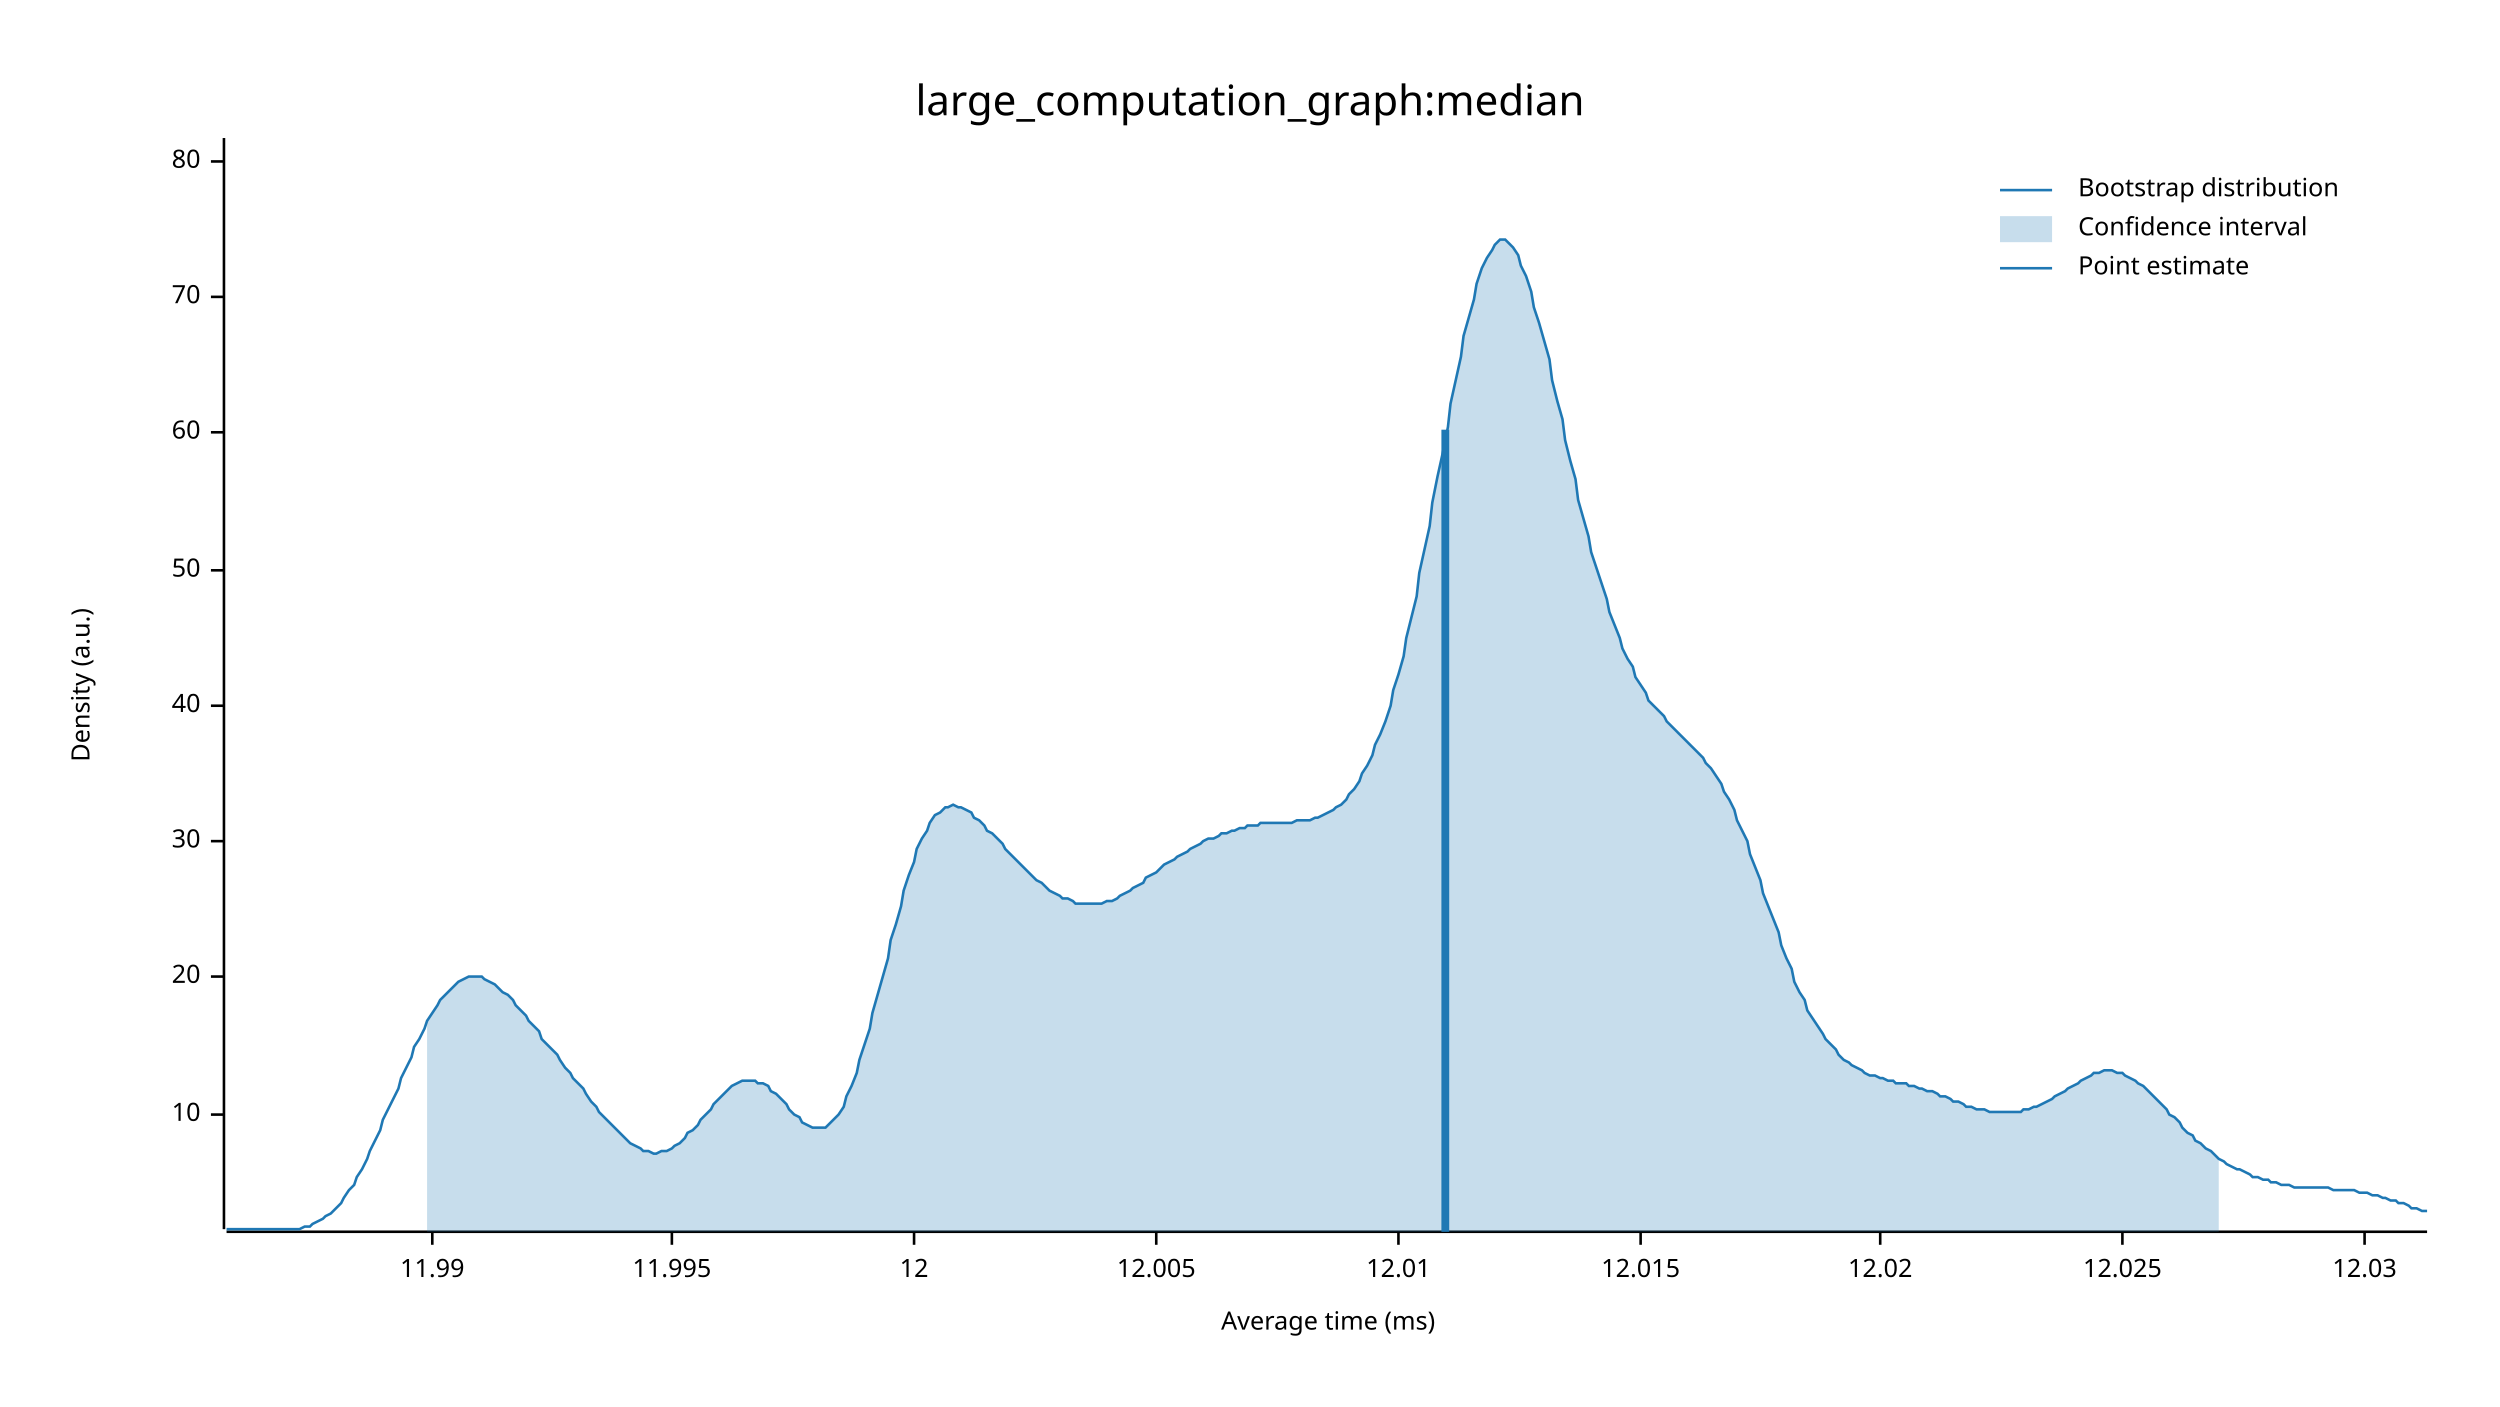
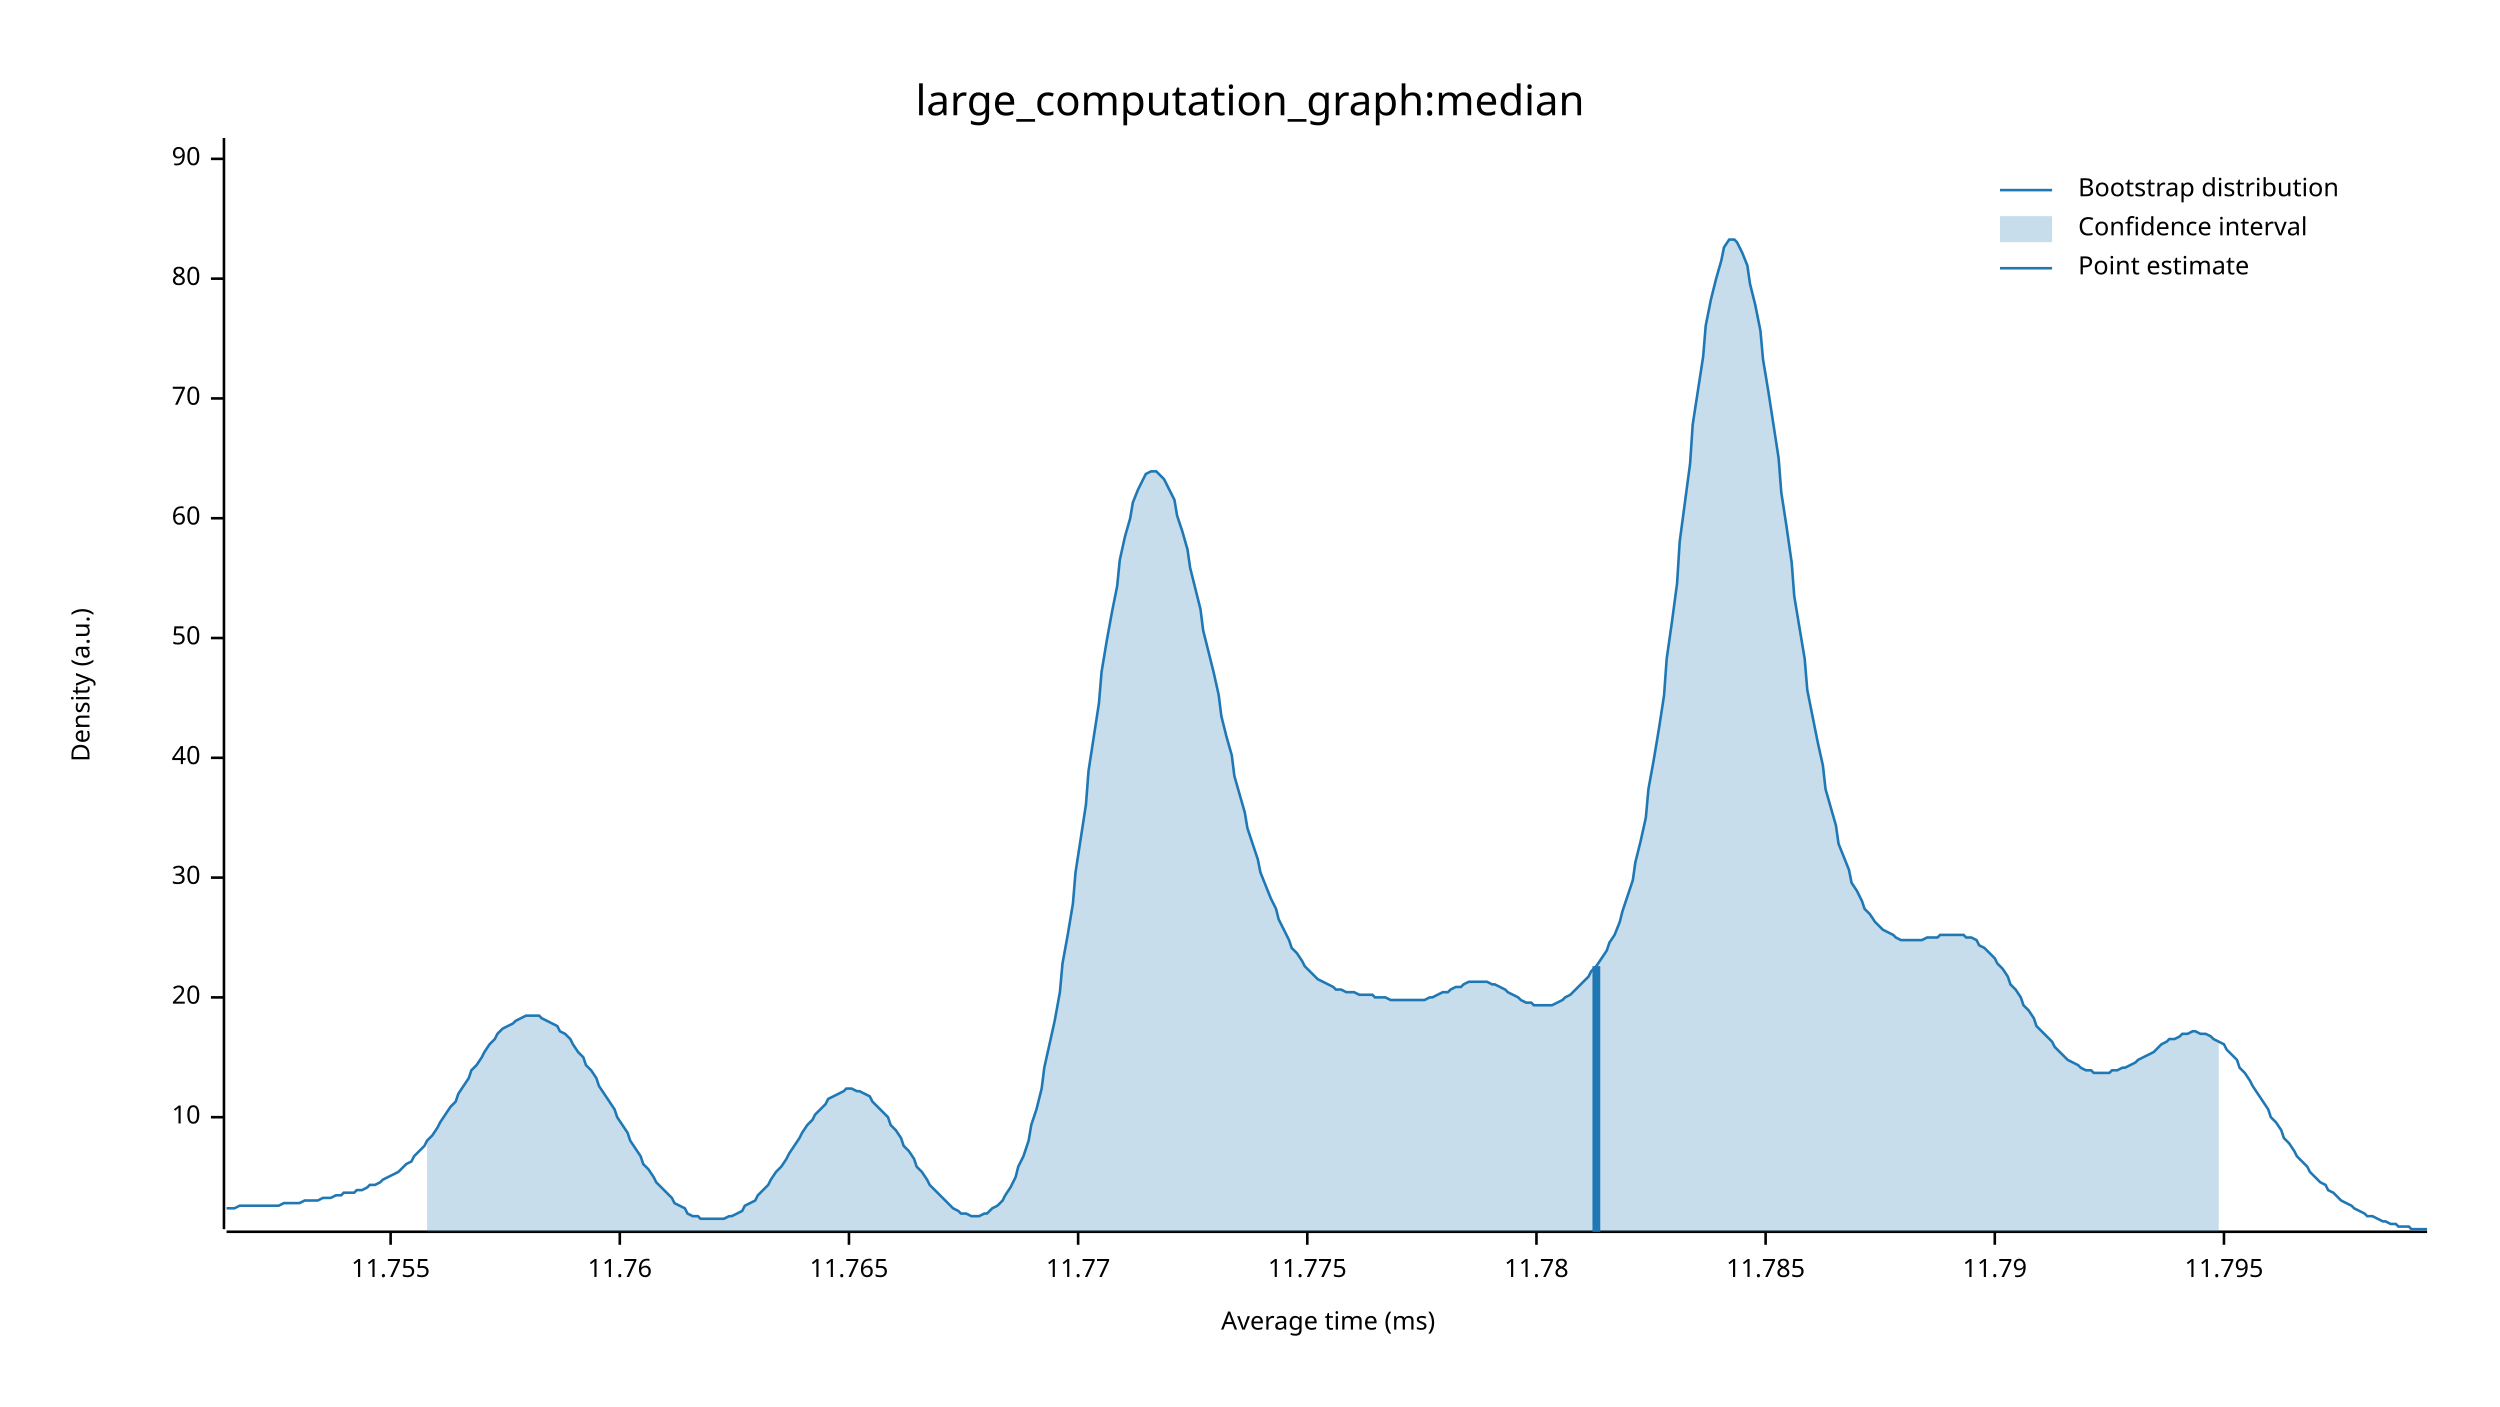
<svg xmlns="http://www.w3.org/2000/svg" width="960" height="540" viewBox="0 0 960 540">
  <text x="480" y="32" dy="0.76em" text-anchor="middle" font-family="sans-serif" font-size="16.129" opacity="1" fill="#000000">
large_computation_graph:median
</text>
  <text x="27" y="263" dy="0.76em" text-anchor="middle" font-family="sans-serif" font-size="9.677" opacity="1" fill="#000000" transform="rotate(270, 27, 263)">
Density (a.u.)
</text>
  <text x="510" y="513" dy="-0.5ex" text-anchor="middle" font-family="sans-serif" font-size="9.677" opacity="1" fill="#000000">
Average time (ms)
</text>
  <polyline fill="none" opacity="1" stroke="#000000" stroke-width="1" points="86,53 86,472 " />
-   <text x="77" y="428" dy="0.5ex" text-anchor="end" font-family="sans-serif" font-size="9.677" opacity="1" fill="#000000">
+   <text x="77" y="429" dy="0.5ex" text-anchor="end" font-family="sans-serif" font-size="9.677" opacity="1" fill="#000000">
10
</text>
-   <polyline fill="none" opacity="1" stroke="#000000" stroke-width="1" points="81,428 86,428 " />
-   <text x="77" y="375" dy="0.5ex" text-anchor="end" font-family="sans-serif" font-size="9.677" opacity="1" fill="#000000">
+   <polyline fill="none" opacity="1" stroke="#000000" stroke-width="1" points="81,429 86,429 " />
+   <text x="77" y="383" dy="0.5ex" text-anchor="end" font-family="sans-serif" font-size="9.677" opacity="1" fill="#000000">
20
</text>
-   <polyline fill="none" opacity="1" stroke="#000000" stroke-width="1" points="81,375 86,375 " />
-   <text x="77" y="323" dy="0.5ex" text-anchor="end" font-family="sans-serif" font-size="9.677" opacity="1" fill="#000000">
+   <polyline fill="none" opacity="1" stroke="#000000" stroke-width="1" points="81,383 86,383 " />
+   <text x="77" y="337" dy="0.5ex" text-anchor="end" font-family="sans-serif" font-size="9.677" opacity="1" fill="#000000">
30
</text>
-   <polyline fill="none" opacity="1" stroke="#000000" stroke-width="1" points="81,323 86,323 " />
-   <text x="77" y="271" dy="0.5ex" text-anchor="end" font-family="sans-serif" font-size="9.677" opacity="1" fill="#000000">
+   <polyline fill="none" opacity="1" stroke="#000000" stroke-width="1" points="81,337 86,337 " />
+   <text x="77" y="291" dy="0.5ex" text-anchor="end" font-family="sans-serif" font-size="9.677" opacity="1" fill="#000000">
40
</text>
-   <polyline fill="none" opacity="1" stroke="#000000" stroke-width="1" points="81,271 86,271 " />
-   <text x="77" y="219" dy="0.5ex" text-anchor="end" font-family="sans-serif" font-size="9.677" opacity="1" fill="#000000">
+   <polyline fill="none" opacity="1" stroke="#000000" stroke-width="1" points="81,291 86,291 " />
+   <text x="77" y="245" dy="0.5ex" text-anchor="end" font-family="sans-serif" font-size="9.677" opacity="1" fill="#000000">
50
</text>
-   <polyline fill="none" opacity="1" stroke="#000000" stroke-width="1" points="81,219 86,219 " />
-   <text x="77" y="166" dy="0.5ex" text-anchor="end" font-family="sans-serif" font-size="9.677" opacity="1" fill="#000000">
+   <polyline fill="none" opacity="1" stroke="#000000" stroke-width="1" points="81,245 86,245 " />
+   <text x="77" y="199" dy="0.5ex" text-anchor="end" font-family="sans-serif" font-size="9.677" opacity="1" fill="#000000">
60
</text>
-   <polyline fill="none" opacity="1" stroke="#000000" stroke-width="1" points="81,166 86,166 " />
-   <text x="77" y="114" dy="0.5ex" text-anchor="end" font-family="sans-serif" font-size="9.677" opacity="1" fill="#000000">
+   <polyline fill="none" opacity="1" stroke="#000000" stroke-width="1" points="81,199 86,199 " />
+   <text x="77" y="153" dy="0.5ex" text-anchor="end" font-family="sans-serif" font-size="9.677" opacity="1" fill="#000000">
70
</text>
-   <polyline fill="none" opacity="1" stroke="#000000" stroke-width="1" points="81,114 86,114 " />
-   <text x="77" y="62" dy="0.5ex" text-anchor="end" font-family="sans-serif" font-size="9.677" opacity="1" fill="#000000">
+   <polyline fill="none" opacity="1" stroke="#000000" stroke-width="1" points="81,153 86,153 " />
+   <text x="77" y="107" dy="0.5ex" text-anchor="end" font-family="sans-serif" font-size="9.677" opacity="1" fill="#000000">
80
</text>
-   <polyline fill="none" opacity="1" stroke="#000000" stroke-width="1" points="81,62 86,62 " />
+   <polyline fill="none" opacity="1" stroke="#000000" stroke-width="1" points="81,107 86,107 " />
+   <text x="77" y="61" dy="0.5ex" text-anchor="end" font-family="sans-serif" font-size="9.677" opacity="1" fill="#000000">
+ 90
+ </text>
+   <polyline fill="none" opacity="1" stroke="#000000" stroke-width="1" points="81,61 86,61 " />
  <polyline fill="none" opacity="1" stroke="#000000" stroke-width="1" points="87,473 932,473 " />
-   <text x="166" y="483" dy="0.76em" text-anchor="middle" font-family="sans-serif" font-size="9.677" opacity="1" fill="#000000">
- 11.99
+   <text x="150" y="483" dy="0.76em" text-anchor="middle" font-family="sans-serif" font-size="9.677" opacity="1" fill="#000000">
+ 11.755
</text>
-   <polyline fill="none" opacity="1" stroke="#000000" stroke-width="1" points="166,473 166,478 " />
-   <text x="258" y="483" dy="0.76em" text-anchor="middle" font-family="sans-serif" font-size="9.677" opacity="1" fill="#000000">
- 11.995
+   <polyline fill="none" opacity="1" stroke="#000000" stroke-width="1" points="150,473 150,478 " />
+   <text x="238" y="483" dy="0.76em" text-anchor="middle" font-family="sans-serif" font-size="9.677" opacity="1" fill="#000000">
+ 11.76
</text>
-   <polyline fill="none" opacity="1" stroke="#000000" stroke-width="1" points="258,473 258,478 " />
-   <text x="351" y="483" dy="0.76em" text-anchor="middle" font-family="sans-serif" font-size="9.677" opacity="1" fill="#000000">
- 12
+   <polyline fill="none" opacity="1" stroke="#000000" stroke-width="1" points="238,473 238,478 " />
+   <text x="326" y="483" dy="0.76em" text-anchor="middle" font-family="sans-serif" font-size="9.677" opacity="1" fill="#000000">
+ 11.765
</text>
-   <polyline fill="none" opacity="1" stroke="#000000" stroke-width="1" points="351,473 351,478 " />
-   <text x="444" y="483" dy="0.76em" text-anchor="middle" font-family="sans-serif" font-size="9.677" opacity="1" fill="#000000">
- 12.005
+   <polyline fill="none" opacity="1" stroke="#000000" stroke-width="1" points="326,473 326,478 " />
+   <text x="414" y="483" dy="0.76em" text-anchor="middle" font-family="sans-serif" font-size="9.677" opacity="1" fill="#000000">
+ 11.77
</text>
-   <polyline fill="none" opacity="1" stroke="#000000" stroke-width="1" points="444,473 444,478 " />
-   <text x="537" y="483" dy="0.76em" text-anchor="middle" font-family="sans-serif" font-size="9.677" opacity="1" fill="#000000">
- 12.01
+   <polyline fill="none" opacity="1" stroke="#000000" stroke-width="1" points="414,473 414,478 " />
+   <text x="502" y="483" dy="0.76em" text-anchor="middle" font-family="sans-serif" font-size="9.677" opacity="1" fill="#000000">
+ 11.775
</text>
-   <polyline fill="none" opacity="1" stroke="#000000" stroke-width="1" points="537,473 537,478 " />
-   <text x="630" y="483" dy="0.76em" text-anchor="middle" font-family="sans-serif" font-size="9.677" opacity="1" fill="#000000">
- 12.015
+   <polyline fill="none" opacity="1" stroke="#000000" stroke-width="1" points="502,473 502,478 " />
+   <text x="590" y="483" dy="0.76em" text-anchor="middle" font-family="sans-serif" font-size="9.677" opacity="1" fill="#000000">
+ 11.78
</text>
-   <polyline fill="none" opacity="1" stroke="#000000" stroke-width="1" points="630,473 630,478 " />
-   <text x="722" y="483" dy="0.76em" text-anchor="middle" font-family="sans-serif" font-size="9.677" opacity="1" fill="#000000">
- 12.02
+   <polyline fill="none" opacity="1" stroke="#000000" stroke-width="1" points="590,473 590,478 " />
+   <text x="678" y="483" dy="0.76em" text-anchor="middle" font-family="sans-serif" font-size="9.677" opacity="1" fill="#000000">
+ 11.785
</text>
-   <polyline fill="none" opacity="1" stroke="#000000" stroke-width="1" points="722,473 722,478 " />
-   <text x="815" y="483" dy="0.76em" text-anchor="middle" font-family="sans-serif" font-size="9.677" opacity="1" fill="#000000">
- 12.025
+   <polyline fill="none" opacity="1" stroke="#000000" stroke-width="1" points="678,473 678,478 " />
+   <text x="766" y="483" dy="0.76em" text-anchor="middle" font-family="sans-serif" font-size="9.677" opacity="1" fill="#000000">
+ 11.79
</text>
-   <polyline fill="none" opacity="1" stroke="#000000" stroke-width="1" points="815,473 815,478 " />
-   <text x="908" y="483" dy="0.76em" text-anchor="middle" font-family="sans-serif" font-size="9.677" opacity="1" fill="#000000">
- 12.03
+   <polyline fill="none" opacity="1" stroke="#000000" stroke-width="1" points="766,473 766,478 " />
+   <text x="854" y="483" dy="0.76em" text-anchor="middle" font-family="sans-serif" font-size="9.677" opacity="1" fill="#000000">
+ 11.795
</text>
-   <polyline fill="none" opacity="1" stroke="#000000" stroke-width="1" points="908,473 908,478 " />
-   <polyline fill="none" opacity="1" stroke="#1F78B4" stroke-width="1" points="87,472 88,472 90,472 92,472 93,472 95,472 97,472 98,472 100,472 102,472 103,472 105,472 107,472 109,472 110,472 112,472 114,472 115,472 117,471 119,471 120,470 122,469 124,468 125,467 127,466 129,464 131,462 132,460 134,457 136,455 137,452 139,449 141,445 142,442 144,438 146,434 147,430 149,426 151,422 153,418 154,414 156,410 158,406 159,402 161,399 163,395 164,392 166,389 168,386 169,384 171,382 173,380 175,378 176,377 178,376 180,375 181,375 183,375 185,375 186,376 188,377 190,378 191,379 193,381 195,382 197,384 198,386 200,388 202,390 203,392 205,394 207,396 208,399 210,401 212,403 214,405 215,407 217,410 219,412 220,414 222,416 224,418 225,420 227,423 229,425 230,427 232,429 234,431 236,433 237,434 239,436 241,438 242,439 244,440 246,441 247,442 249,442 251,443 252,443 254,442 256,442 258,441 259,440 261,439 263,437 264,435 266,434 268,432 269,430 271,428 273,426 274,424 276,422 278,420 280,418 281,417 283,416 285,415 286,415 288,415 290,415 291,416 293,416 295,417 296,419 298,420 300,422 302,424 303,426 305,428 307,429 308,431 310,432 312,433 313,433 315,433 317,433 318,432 320,430 322,428 324,425 325,421 327,417 329,412 330,407 332,401 334,395 335,389 337,382 339,375 341,368 342,361 344,355 346,348 347,342 349,336 351,331 352,326 354,322 356,319 357,316 359,313 361,312 363,310 364,310 366,309 368,310 369,310 371,311 373,312 374,314 376,315 378,317 379,319 381,320 383,322 385,324 386,326 388,328 390,330 391,331 393,333 395,335 396,336 398,338 400,339 401,340 403,342 405,343 407,344 408,345 410,345 412,346 413,347 415,347 417,347 418,347 420,347 422,347 423,347 425,346 427,346 429,345 430,344 432,343 434,342 435,341 437,340 439,339 440,337 442,336 444,335 445,334 447,332 449,331 451,330 452,329 454,328 456,327 457,326 459,325 461,324 462,323 464,322 466,322 468,321 469,320 471,320 473,319 474,319 476,318 478,318 479,317 481,317 483,317 484,316 486,316 488,316 490,316 491,316 493,316 495,316 496,316 498,315 500,315 501,315 503,315 505,314 506,314 508,313 510,312 512,311 513,310 515,309 517,307 518,305 520,303 522,300 523,297 525,294 527,290 528,286 530,282 532,277 534,271 535,265 537,259 539,252 540,245 542,237 544,229 545,220 547,211 549,202 550,193 552,183 554,174 556,164 557,155 559,146 561,137 562,129 564,122 566,115 567,109 569,103 571,99 573,96 574,94 576,92 578,92 579,93 581,95 583,98 584,102 586,106 588,112 589,118 591,124 593,131 595,138 596,146 598,154 600,161 601,169 603,177 605,184 606,192 608,199 610,206 611,212 613,218 615,224 617,230 618,235 620,240 622,245 623,249 625,253 627,256 628,260 630,263 632,266 633,269 635,271 637,273 639,275 640,277 642,279 644,281 645,282 647,284 649,286 650,287 652,289 654,291 655,293 657,295 659,298 661,301 662,304 664,307 666,311 667,315 669,319 671,323 672,328 674,333 676,338 677,343 679,348 681,353 683,358 684,363 686,368 688,372 689,377 691,381 693,384 694,388 696,391 698,394 700,397 701,399 703,401 705,403 706,405 708,407 710,408 711,409 713,410 715,411 716,412 718,413 720,413 722,414 723,414 725,415 727,415 728,416 730,416 732,416 733,417 735,417 737,418 738,418 740,419 742,419 744,420 745,421 747,421 749,422 750,423 752,423 754,424 755,425 757,425 759,426 760,426 762,426 764,427 766,427 767,427 769,427 771,427 772,427 774,427 776,427 777,426 779,426 781,425 782,425 784,424 786,423 788,422 789,421 791,420 793,419 794,418 796,417 798,416 799,415 801,414 803,413 804,412 806,412 808,411 810,411 811,411 813,412 815,412 816,413 818,414 820,415 821,416 823,417 825,419 827,421 828,422 830,424 832,426 833,428 835,429 837,431 838,433 840,435 842,436 843,438 845,439 847,441 849,442 850,443 852,445 854,446 855,447 857,448 859,449 860,449 862,450 864,451 865,452 867,452 869,453 871,453 872,454 874,454 876,455 877,455 879,455 881,456 882,456 884,456 886,456 887,456 889,456 891,456 893,456 894,456 896,457 898,457 899,457 901,457 903,457 904,457 906,458 908,458 909,458 911,459 913,459 915,460 916,460 918,461 920,461 921,462 923,462 925,463 926,464 928,464 930,465 932,465 " />
-   <polygon opacity="0.25" fill="#1F78B4" points="164,392 166,389 168,386 169,384 171,382 173,380 175,378 176,377 178,376 180,375 181,375 183,375 185,375 186,376 188,377 190,378 191,379 193,381 195,382 197,384 198,386 200,388 202,390 203,392 205,394 207,396 208,399 210,401 212,403 214,405 215,407 217,410 219,412 220,414 222,416 224,418 225,420 227,423 229,425 230,427 232,429 234,431 236,433 237,434 239,436 241,438 242,439 244,440 246,441 247,442 249,442 251,443 252,443 254,442 256,442 258,441 259,440 261,439 263,437 264,435 266,434 268,432 269,430 271,428 273,426 274,424 276,422 278,420 280,418 281,417 283,416 285,415 286,415 288,415 290,415 291,416 293,416 295,417 296,419 298,420 300,422 302,424 303,426 305,428 307,429 308,431 310,432 312,433 313,433 315,433 317,433 318,432 320,430 322,428 324,425 325,421 327,417 329,412 330,407 332,401 334,395 335,389 337,382 339,375 341,368 342,361 344,355 346,348 347,342 349,336 351,331 352,326 354,322 356,319 357,316 359,313 361,312 363,310 364,310 366,309 368,310 369,310 371,311 373,312 374,314 376,315 378,317 379,319 381,320 383,322 385,324 386,326 388,328 390,330 391,331 393,333 395,335 396,336 398,338 400,339 401,340 403,342 405,343 407,344 408,345 410,345 412,346 413,347 415,347 417,347 418,347 420,347 422,347 423,347 425,346 427,346 429,345 430,344 432,343 434,342 435,341 437,340 439,339 440,337 442,336 444,335 445,334 447,332 449,331 451,330 452,329 454,328 456,327 457,326 459,325 461,324 462,323 464,322 466,322 468,321 469,320 471,320 473,319 474,319 476,318 478,318 479,317 481,317 483,317 484,316 486,316 488,316 490,316 491,316 493,316 495,316 496,316 498,315 500,315 501,315 503,315 505,314 506,314 508,313 510,312 512,311 513,310 515,309 517,307 518,305 520,303 522,300 523,297 525,294 527,290 528,286 530,282 532,277 534,271 535,265 537,259 539,252 540,245 542,237 544,229 545,220 547,211 549,202 550,193 552,183 554,174 556,164 557,155 559,146 561,137 562,129 564,122 566,115 567,109 569,103 571,99 573,96 574,94 576,92 578,92 579,93 581,95 583,98 584,102 586,106 588,112 589,118 591,124 593,131 595,138 596,146 598,154 600,161 601,169 603,177 605,184 606,192 608,199 610,206 611,212 613,218 615,224 617,230 618,235 620,240 622,245 623,249 625,253 627,256 628,260 630,263 632,266 633,269 635,271 637,273 639,275 640,277 642,279 644,281 645,282 647,284 649,286 650,287 652,289 654,291 655,293 657,295 659,298 661,301 662,304 664,307 666,311 667,315 669,319 671,323 672,328 674,333 676,338 677,343 679,348 681,353 683,358 684,363 686,368 688,372 689,377 691,381 693,384 694,388 696,391 698,394 700,397 701,399 703,401 705,403 706,405 708,407 710,408 711,409 713,410 715,411 716,412 718,413 720,413 722,414 723,414 725,415 727,415 728,416 730,416 732,416 733,417 735,417 737,418 738,418 740,419 742,419 744,420 745,421 747,421 749,422 750,423 752,423 754,424 755,425 757,425 759,426 760,426 762,426 764,427 766,427 767,427 769,427 771,427 772,427 774,427 776,427 777,426 779,426 781,425 782,425 784,424 786,423 788,422 789,421 791,420 793,419 794,418 796,417 798,416 799,415 801,414 803,413 804,412 806,412 808,411 810,411 811,411 813,412 815,412 816,413 818,414 820,415 821,416 823,417 825,419 827,421 828,422 830,424 832,426 833,428 835,429 837,431 838,433 840,435 842,436 843,438 845,439 847,441 849,442 850,443 852,445 852,473 164,473 " />
-   <polyline fill="none" opacity="1" stroke="#1F78B4" stroke-width="3" points="555,473 555,165 " />
+   <polyline fill="none" opacity="1" stroke="#000000" stroke-width="1" points="854,473 854,478 " />
+   <polyline fill="none" opacity="1" stroke="#1F78B4" stroke-width="1" points="87,464 88,464 90,464 92,463 93,463 95,463 97,463 98,463 100,463 102,463 103,463 105,463 107,463 109,462 110,462 112,462 114,462 115,462 117,461 119,461 120,461 122,461 124,460 125,460 127,460 129,459 131,459 132,458 134,458 136,458 137,457 139,457 141,456 142,455 144,455 146,454 147,453 149,452 151,451 153,450 154,449 156,447 158,446 159,444 161,442 163,440 164,438 166,436 168,433 169,431 171,428 173,425 175,423 176,420 178,417 180,414 181,411 183,409 185,406 186,404 188,401 190,399 191,397 193,395 195,394 197,393 198,392 200,391 202,390 203,390 205,390 207,390 208,391 210,392 212,393 214,394 215,396 217,397 219,399 220,401 222,404 224,406 225,409 227,411 229,414 230,417 232,420 234,423 236,426 237,429 239,432 241,435 242,438 244,441 246,444 247,447 249,449 251,452 252,454 254,456 256,458 258,460 259,462 261,463 263,464 264,466 266,467 268,467 269,468 271,468 273,468 274,468 276,468 278,468 280,467 281,467 283,466 285,465 286,463 288,462 290,461 291,459 293,457 295,455 296,453 298,450 300,448 302,445 303,443 305,440 307,437 308,435 310,432 312,430 313,428 315,426 317,424 318,422 320,421 322,420 324,419 325,418 327,418 329,419 330,419 332,420 334,421 335,423 337,425 339,427 341,429 342,432 344,434 346,437 347,440 349,442 351,445 352,448 354,450 356,453 357,455 359,457 361,459 363,461 364,462 366,464 368,465 369,466 371,466 373,467 374,467 376,467 378,466 379,466 381,464 383,463 385,461 386,459 388,456 390,452 391,448 393,444 395,438 396,432 398,426 400,418 401,410 403,401 405,392 407,381 408,370 410,359 412,347 413,335 415,322 417,309 418,296 420,283 422,270 423,258 425,246 427,235 429,225 430,215 432,206 434,199 435,193 437,188 439,184 440,182 442,181 444,181 445,182 447,184 449,188 451,192 452,198 454,204 456,211 457,218 459,226 461,234 462,242 464,250 466,258 468,267 469,275 471,283 473,290 474,298 476,305 478,312 479,318 481,324 483,330 484,335 486,340 488,345 490,349 491,353 493,357 495,361 496,364 498,366 500,369 501,371 503,373 505,375 506,376 508,377 510,378 512,379 513,380 515,380 517,381 518,381 520,381 522,382 523,382 525,382 527,382 528,383 530,383 532,383 534,384 535,384 537,384 539,384 540,384 542,384 544,384 545,384 547,384 549,383 550,383 552,382 554,381 556,381 557,380 559,379 561,379 562,378 564,377 566,377 567,377 569,377 571,377 573,378 574,378 576,379 578,380 579,381 581,382 583,383 584,384 586,385 588,385 589,386 591,386 593,386 595,386 596,386 598,385 600,384 601,383 603,382 605,380 606,379 608,377 610,375 611,373 613,371 615,368 617,365 618,362 620,359 622,354 623,350 625,344 627,338 628,331 630,323 632,314 633,303 635,292 637,280 639,267 640,253 642,239 644,224 645,208 647,193 649,178 650,163 652,150 654,137 655,125 657,115 659,107 661,100 662,95 664,92 666,92 667,93 669,97 671,102 672,109 674,117 676,127 677,138 679,150 681,163 683,176 684,189 686,202 688,216 689,229 691,241 693,253 694,265 696,275 698,285 700,294 701,303 703,310 705,317 706,324 708,329 710,334 711,339 713,342 715,346 716,349 718,351 720,354 722,356 723,357 725,358 727,359 728,360 730,361 732,361 733,361 735,361 737,361 738,361 740,360 742,360 744,360 745,359 747,359 749,359 750,359 752,359 754,359 755,360 757,360 759,361 760,363 762,364 764,366 766,368 767,370 769,372 771,375 772,378 774,380 776,383 777,386 779,388 781,391 782,394 784,396 786,398 788,400 789,402 791,404 793,406 794,407 796,408 798,409 799,410 801,411 803,411 804,412 806,412 808,412 810,412 811,411 813,411 815,410 816,410 818,409 820,408 821,407 823,406 825,405 827,404 828,403 830,401 832,400 833,399 835,399 837,398 838,397 840,397 842,396 843,396 845,397 847,397 849,398 850,399 852,400 854,401 855,403 857,405 859,407 860,410 862,412 864,415 865,417 867,420 869,423 871,426 872,429 874,431 876,434 877,437 879,439 881,442 882,444 884,446 886,448 887,450 889,452 891,454 893,455 894,457 896,458 898,460 899,461 901,462 903,463 904,464 906,465 908,466 909,467 911,467 913,468 915,469 916,469 918,470 920,470 921,471 923,471 925,471 926,472 928,472 930,472 932,472 " />
+   <polygon opacity="0.25" fill="#1F78B4" points="164,438 166,436 168,433 169,431 171,428 173,425 175,423 176,420 178,417 180,414 181,411 183,409 185,406 186,404 188,401 190,399 191,397 193,395 195,394 197,393 198,392 200,391 202,390 203,390 205,390 207,390 208,391 210,392 212,393 214,394 215,396 217,397 219,399 220,401 222,404 224,406 225,409 227,411 229,414 230,417 232,420 234,423 236,426 237,429 239,432 241,435 242,438 244,441 246,444 247,447 249,449 251,452 252,454 254,456 256,458 258,460 259,462 261,463 263,464 264,466 266,467 268,467 269,468 271,468 273,468 274,468 276,468 278,468 280,467 281,467 283,466 285,465 286,463 288,462 290,461 291,459 293,457 295,455 296,453 298,450 300,448 302,445 303,443 305,440 307,437 308,435 310,432 312,430 313,428 315,426 317,424 318,422 320,421 322,420 324,419 325,418 327,418 329,419 330,419 332,420 334,421 335,423 337,425 339,427 341,429 342,432 344,434 346,437 347,440 349,442 351,445 352,448 354,450 356,453 357,455 359,457 361,459 363,461 364,462 366,464 368,465 369,466 371,466 373,467 374,467 376,467 378,466 379,466 381,464 383,463 385,461 386,459 388,456 390,452 391,448 393,444 395,438 396,432 398,426 400,418 401,410 403,401 405,392 407,381 408,370 410,359 412,347 413,335 415,322 417,309 418,296 420,283 422,270 423,258 425,246 427,235 429,225 430,215 432,206 434,199 435,193 437,188 439,184 440,182 442,181 444,181 445,182 447,184 449,188 451,192 452,198 454,204 456,211 457,218 459,226 461,234 462,242 464,250 466,258 468,267 469,275 471,283 473,290 474,298 476,305 478,312 479,318 481,324 483,330 484,335 486,340 488,345 490,349 491,353 493,357 495,361 496,364 498,366 500,369 501,371 503,373 505,375 506,376 508,377 510,378 512,379 513,380 515,380 517,381 518,381 520,381 522,382 523,382 525,382 527,382 528,383 530,383 532,383 534,384 535,384 537,384 539,384 540,384 542,384 544,384 545,384 547,384 549,383 550,383 552,382 554,381 556,381 557,380 559,379 561,379 562,378 564,377 566,377 567,377 569,377 571,377 573,378 574,378 576,379 578,380 579,381 581,382 583,383 584,384 586,385 588,385 589,386 591,386 593,386 595,386 596,386 598,385 600,384 601,383 603,382 605,380 606,379 608,377 610,375 611,373 613,371 615,368 617,365 618,362 620,359 622,354 623,350 625,344 627,338 628,331 630,323 632,314 633,303 635,292 637,280 639,267 640,253 642,239 644,224 645,208 647,193 649,178 650,163 652,150 654,137 655,125 657,115 659,107 661,100 662,95 664,92 666,92 667,93 669,97 671,102 672,109 674,117 676,127 677,138 679,150 681,163 683,176 684,189 686,202 688,216 689,229 691,241 693,253 694,265 696,275 698,285 700,294 701,303 703,310 705,317 706,324 708,329 710,334 711,339 713,342 715,346 716,349 718,351 720,354 722,356 723,357 725,358 727,359 728,360 730,361 732,361 733,361 735,361 737,361 738,361 740,360 742,360 744,360 745,359 747,359 749,359 750,359 752,359 754,359 755,360 757,360 759,361 760,363 762,364 764,366 766,368 767,370 769,372 771,375 772,378 774,380 776,383 777,386 779,388 781,391 782,394 784,396 786,398 788,400 789,402 791,404 793,406 794,407 796,408 798,409 799,410 801,411 803,411 804,412 806,412 808,412 810,412 811,411 813,411 815,410 816,410 818,409 820,408 821,407 823,406 825,405 827,404 828,403 830,401 832,400 833,399 835,399 837,398 838,397 840,397 842,396 843,396 845,397 847,397 849,398 850,399 852,400 852,473 164,473 " />
+   <polyline fill="none" opacity="1" stroke="#1F78B4" stroke-width="3" points="613,473 613,371 " />
  <text x="798" y="68" dy="0.76em" text-anchor="start" font-family="sans-serif" font-size="9.677" opacity="1" fill="#000000">
Bootstrap distribution
</text>
  <text x="798" y="83" dy="0.76em" text-anchor="start" font-family="sans-serif" font-size="9.677" opacity="1" fill="#000000">
Confidence interval
</text>
  <text x="798" y="98" dy="0.76em" text-anchor="start" font-family="sans-serif" font-size="9.677" opacity="1" fill="#000000">
Point estimate
</text>
  <polyline fill="none" opacity="1" stroke="#1F78B4" stroke-width="1" points="768,73 788,73 " />
  <rect x="768" y="83" width="20" height="10" opacity="0.25" fill="#1F78B4" stroke="none" />
  <polyline fill="none" opacity="1" stroke="#1F78B4" stroke-width="1" points="768,103 788,103 " />
</svg>
